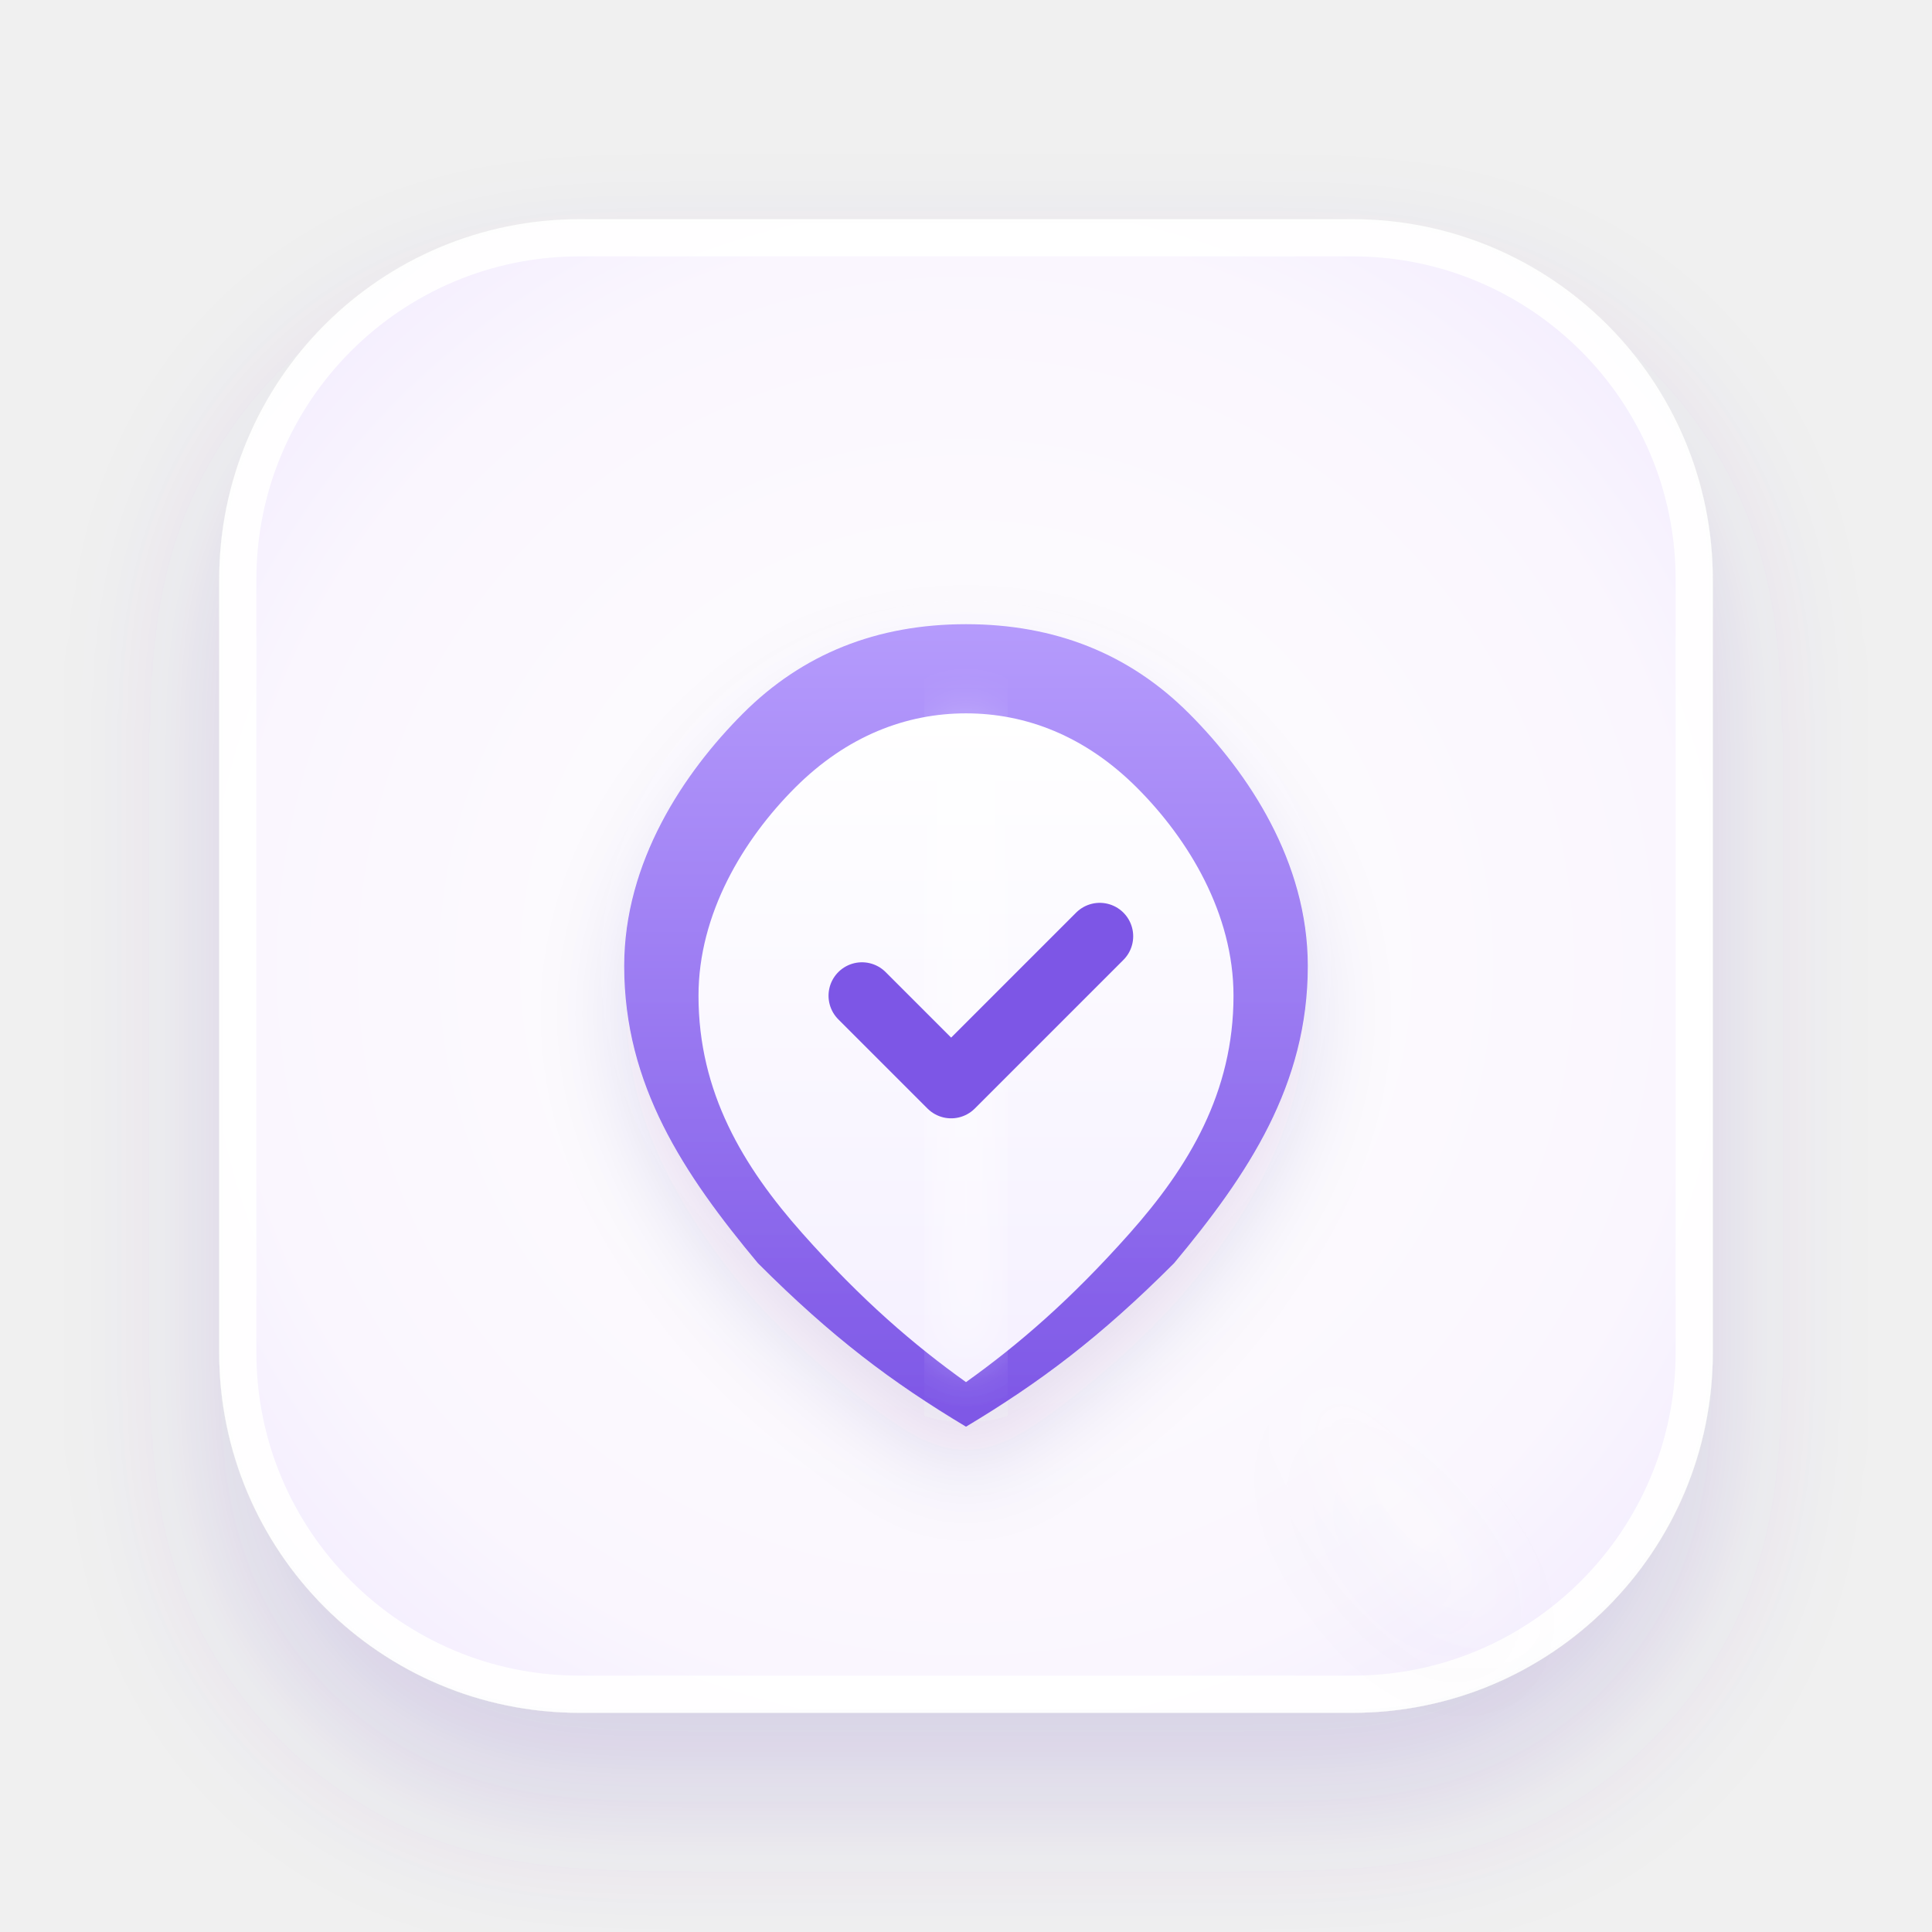
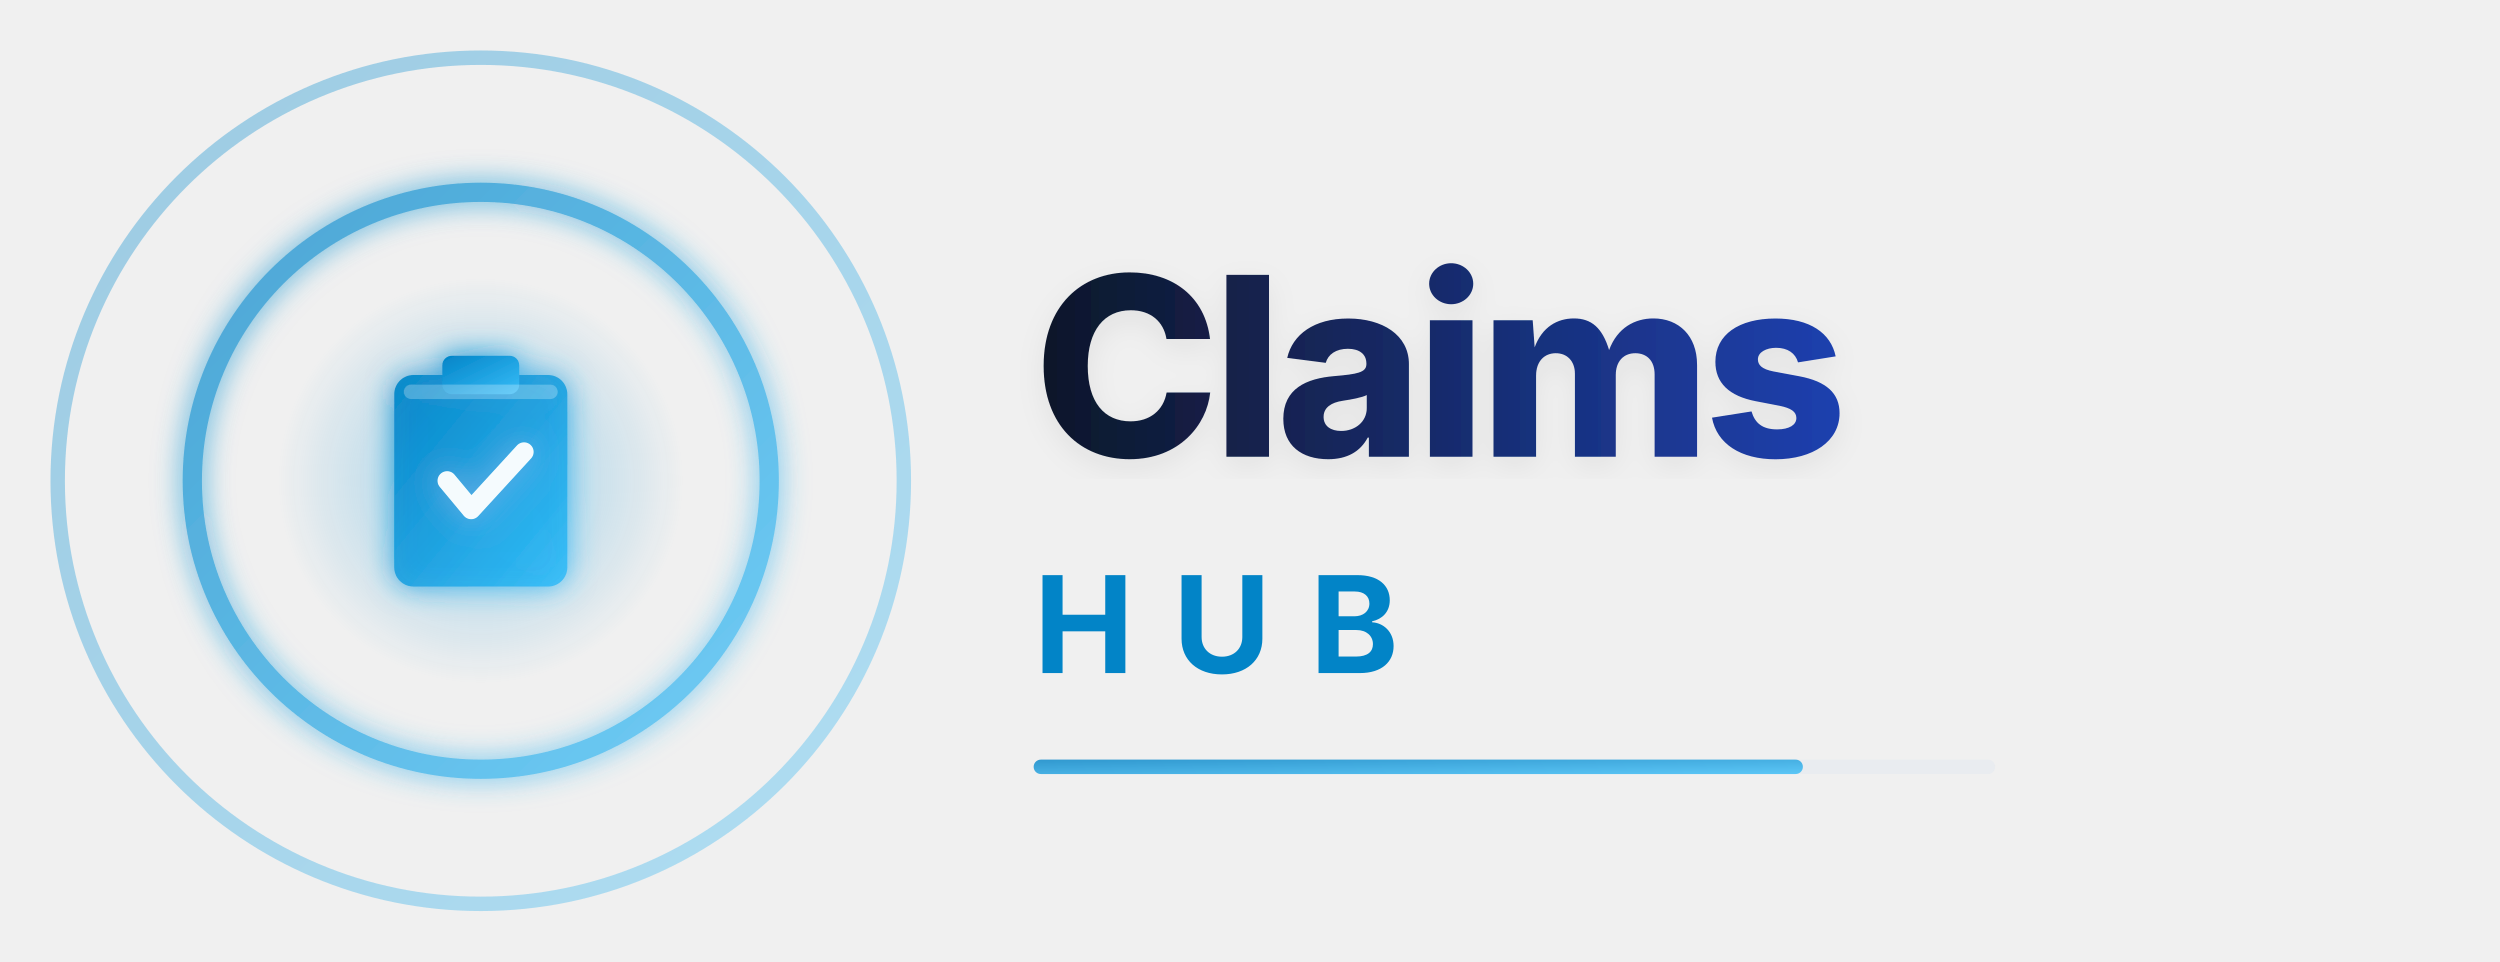
- <svg xmlns="http://www.w3.org/2000/svg" viewBox="-15 -15 130 130" width="100%" height="100%">
+ <svg xmlns="http://www.w3.org/2000/svg" viewBox="0 0 520 200" role="img" aria-labelledby="title desc">
  <defs>
-     <radialGradient id="bgGradientPurple" cx="50%" cy="50%" r="70%">
-       <stop offset="0%" stop-color="#ffffff" />
-       <stop offset="70%" stop-color="#faf6fe" />
-       <stop offset="100%" stop-color="#efe7fd" />
+     <linearGradient id="ringGrad" x1="0%" y1="0%" x2="100%" y2="100%">
+       <stop offset="0%" stop-color="#0284C7" />
+       <stop offset="100%" stop-color="#38BDF8" />
+     </linearGradient>
+     <radialGradient id="centerGlow" cx="50%" cy="50%" r="50%">
+       <stop offset="0%" stop-color="#38BDF8" stop-opacity=".8" />
+       <stop offset="100%" stop-color="#0284C7" stop-opacity="0" />
    </radialGradient>
-     <filter id="buttonShadow" x="-20%" y="-20%" width="140%" height="140%">
-       <feDropShadow dx="0" dy="6" stdDeviation="5" flood-color="#6b46c1" flood-opacity="0.18" />
+     <linearGradient id="textGrad" x1="0%" y1="0%" x2="100%" y2="0%">
+       <stop offset="0%" stop-color="#0F172A" />
+       <stop offset="100%" stop-color="#1E40AF" />
+     </linearGradient>
+     <filter id="glow" x="-50%" y="-50%" width="200%" height="200%">
+       <feGaussianBlur stdDeviation="3" result="blur" />
+       <feMerge>
+         <feMergeNode in="blur" opacity=".4" />
+         <feMergeNode in="SourceGraphic" />
+       </feMerge>
    </filter>
-     <filter id="elementShadow" x="-10%" y="-10%" width="120%" height="120%">
-       <feDropShadow dx="0" dy="3" stdDeviation="3" flood-color="#3c1a80" flood-opacity="0.12" />
+     <filter id="textShadow">
+       <feDropShadow dx="0" dy="2" stdDeviation="3" flood-color="#0F172A" flood-opacity=".06" />
    </filter>
-     <filter id="blurReflect" x="-20%" y="-20%" width="140%" height="140%">
-       <feGaussianBlur stdDeviation="2" />
-     </filter>
-     <linearGradient id="shieldBorderGrad" x1="0%" y1="0%" x2="0%" y2="100%">
-       <stop offset="0%" stop-color="#b59bfc" />
-       <stop offset="100%" stop-color="#7d56e6" />
-     </linearGradient>
-     <linearGradient id="shieldInnerGrad" x1="0%" y1="0%" x2="0%" y2="100%">
-       <stop offset="0%" stop-color="#ffffff" />
-       <stop offset="100%" stop-color="#f5f0ff" />
-     </linearGradient>
  </defs>
-   <g filter="url(#buttonShadow)">
-     <rect x="0" y="0" width="100" height="100" rx="24" fill="url(#bgGradientPurple)" />
-     <rect x="1" y="1" width="98" height="98" rx="23" fill="none" stroke="#ffffff" stroke-width="2.5" opacity="0.95" />
+   <g transform="translate(100, 100)">
+     <circle cx="0" cy="0" r="88" fill="none" stroke="url(#ringGrad)" stroke-width="3" opacity=".35" />
+     <circle cx="0" cy="0" r="60" fill="none" stroke="url(#ringGrad)" stroke-width="4" opacity=".7" filter="url(#glow)" />
+     <g stroke="url(#ringGrad)" stroke-width="3" stroke-linecap="round" opacity=".5">
+       <line x1="0" y1="-96" x2="0" y2="-78" />
+       <line x1="0" y1="78" x2="0" y2="96" />
+       <line x1="-96" y1="0" x2="-78" y2="0" />
+       <line x1="78" y1="0" x2="96" y2="0" />
+     </g>
+     <circle cx="0" cy="0" r="42" fill="url(#centerGlow)" opacity=".5" />
+     <g filter="url(#glow)">
+       <rect x="-18" y="-22" width="36" height="44" rx="4" fill="url(#ringGrad)" opacity=".9" />
+       <rect x="-8" y="-26" width="16" height="8" rx="2" fill="url(#ringGrad)" />
+       <path d="M-7 0 L-2 6 L9 -6" fill="none" stroke="#FFFFFF" stroke-width="4" stroke-linecap="round" stroke-linejoin="round" opacity=".95" />
+       <rect x="-16" y="-20" width="32" height="3" rx="1.5" fill="#FFFFFF" opacity=".25" />
+     </g>
  </g>
-   <g filter="url(#elementShadow)">
-     <path d="M 50 27 C 44 27, 39 29, 35 33 C 31 37, 27 43, 27 50 C 27 58, 31 64, 36 70 C 41 75, 45 78, 50 81 C 55 78, 59 75, 64 70 C 69 64, 73 58, 73 50 C 73 43, 69 37, 65 33 C 61 29, 56 27, 50 27 Z" fill="url(#shieldBorderGrad)" />
-     <path d="M 50 33 C 46 33, 42 34.5, 38.5 38 C 35 41.5, 32 46.5, 32 52 C 32 58.5, 35 63.5, 39 68 C 43 72.5, 46.5 75.5, 50 78 C 53.5 75.5, 57 72.5, 61 68 C 65 63.5, 68 58.5, 68 52 C 68 46.5, 65 41.5, 61.5 38 C 58 34.5, 54 33, 50 33 Z" fill="url(#shieldInnerGrad)" />
-     <path d="M 48 34 L 52 34 L 52 76 L 48 76 Z" fill="#ffffff" opacity="0.6" filter="url(#blurReflect)" />
-     <path d="M 43 52 L 49 58 L 59 48" fill="none" stroke="#7d56e6" stroke-width="4.5" stroke-linecap="round" stroke-linejoin="round" />
-     <path d="M 73 78 C 80 84, 84 90, 86 94 C 81 92, 76 86, 73 78 Z" fill="#ffffff" opacity="0.6" filter="url(#blurReflect)" />
-   </g>
+   <text x="215" y="95" font-family="Inter, Segoe UI, sans-serif" font-size="52" font-weight="800" fill="url(#textGrad)" letter-spacing="-1.5" filter="url(#textShadow)">Claims</text>
+   <text x="215" y="140" font-family="Inter, Segoe UI, sans-serif" font-size="28" font-weight="700" fill="#0284C7" letter-spacing="8">HUB</text>
+   <rect x="215" y="158" width="200" height="3" rx="1.5" fill="#E2E8F0" opacity=".5" />
+   <rect x="215" y="158" width="160" height="3" rx="1.5" fill="url(#ringGrad)" opacity=".8" />
</svg>
